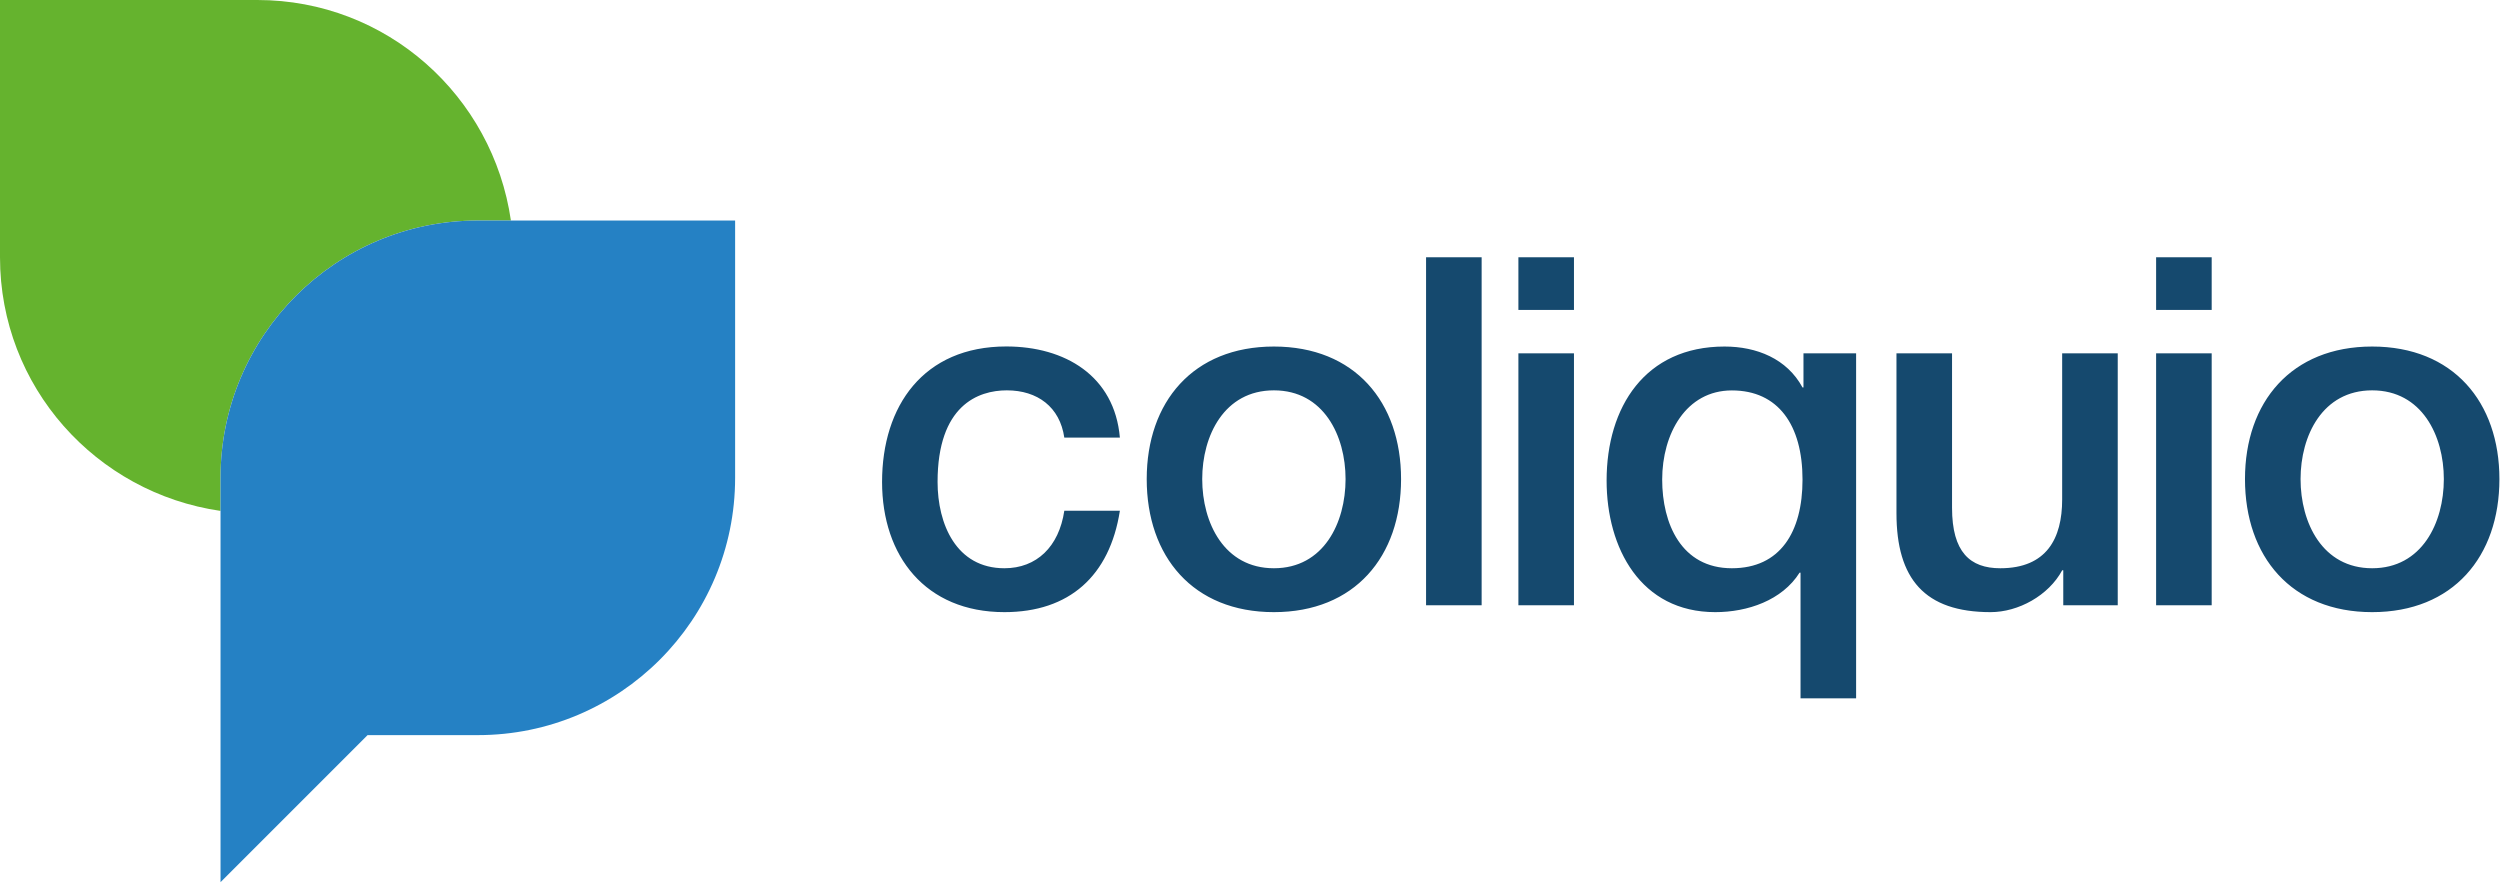
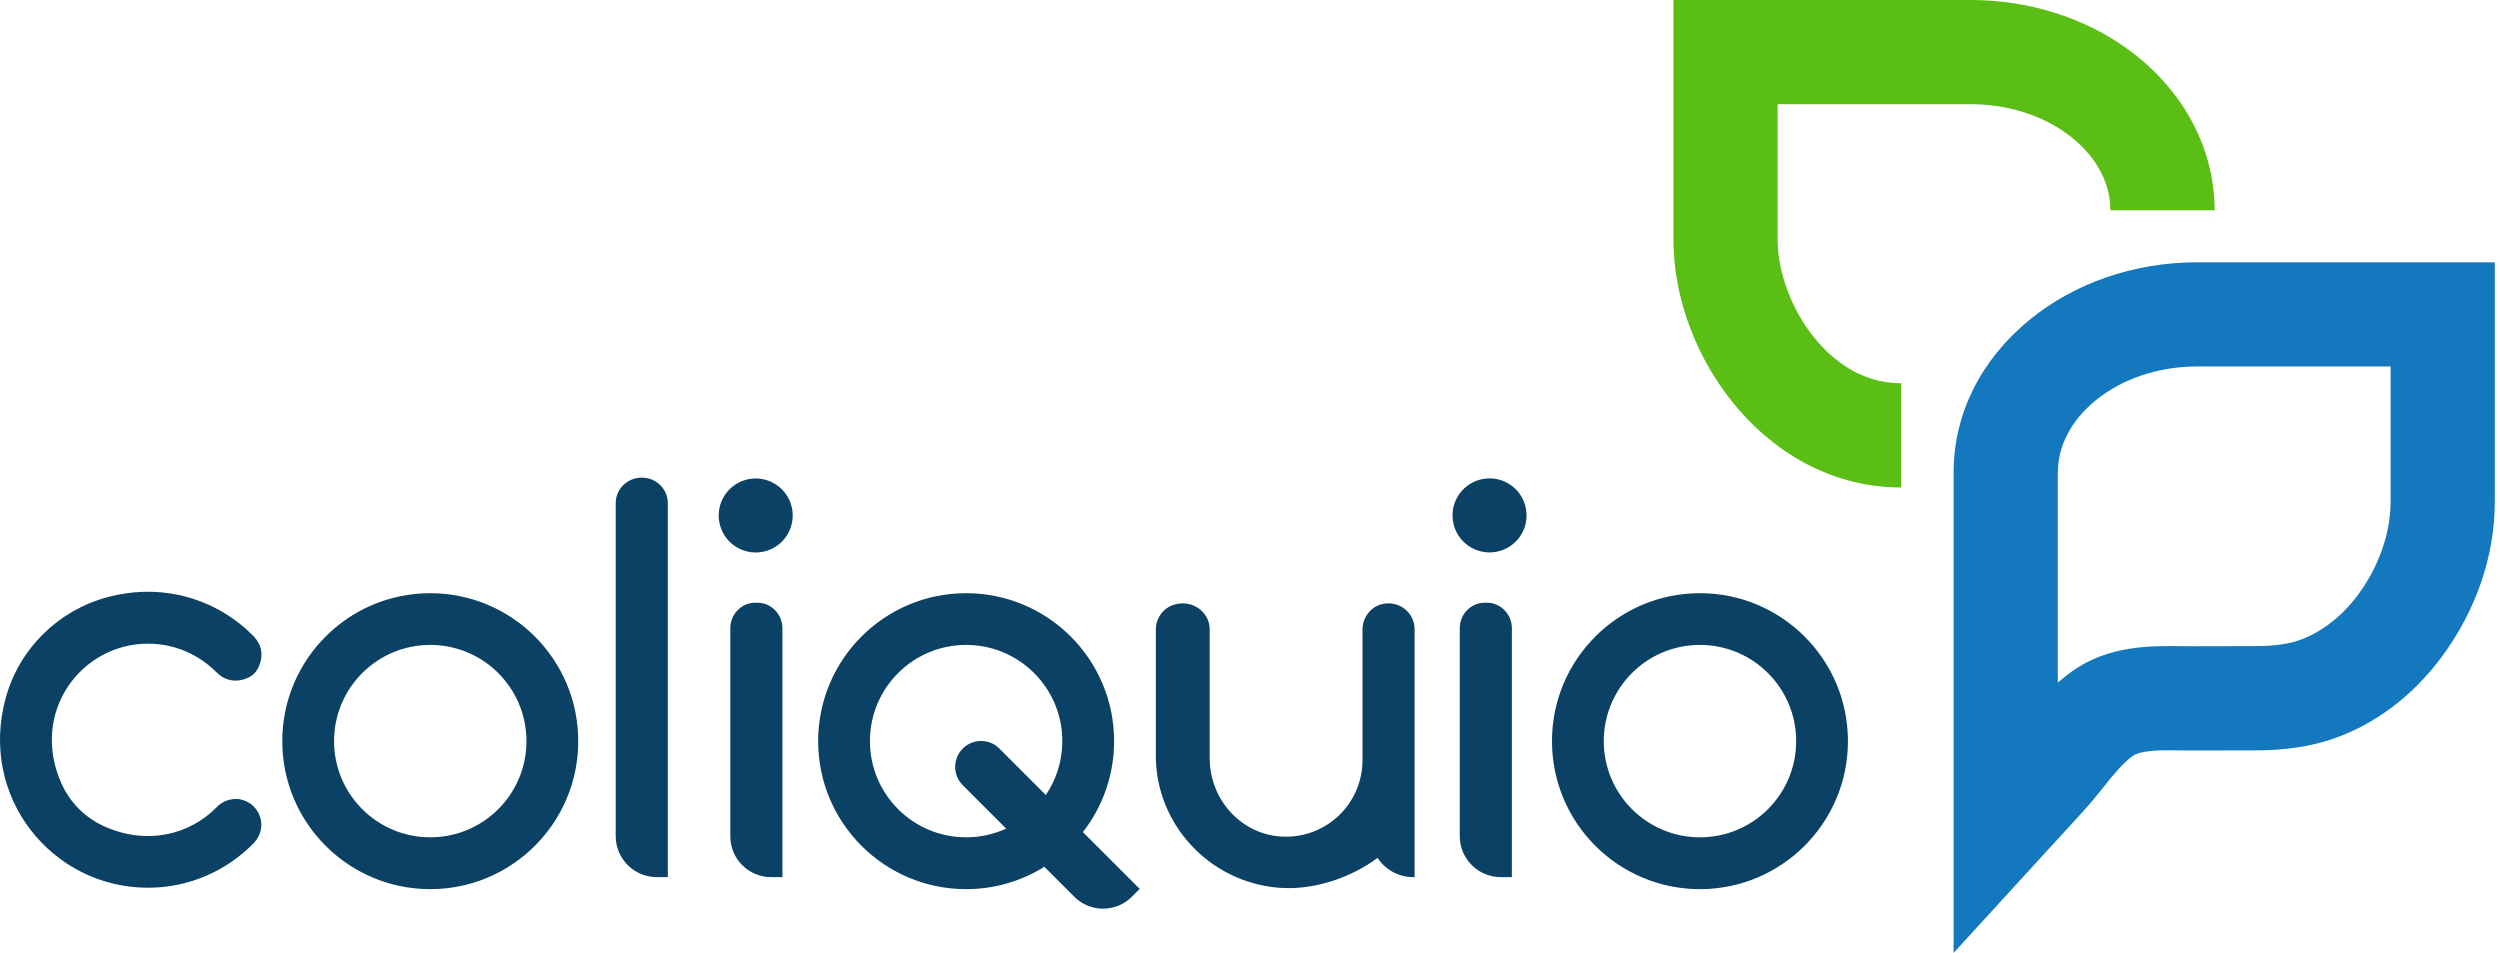
- <svg xmlns="http://www.w3.org/2000/svg" xml:space="preserve" fill-rule="evenodd" stroke-linejoin="round" stroke-miterlimit="2" clip-rule="evenodd" preserveAspectRatio="xMinYMin" viewBox="0 0 1417 500">
-   <path fill="#15496e" fill-rule="nonzero" d="M603.25 248.042c-2.5-17.375-15.208-26.792-32.583-26.792-16.292 0-39.25 8.542-39.25 51.917 0 23.791 10.5 48.916 37.875 48.916 18.25 0 30.916-12.166 33.958-32.583h31.5c-5.792 37-28.708 57.458-65.458 57.458-44.75 0-69.334-31.791-69.334-73.791 0-43.084 23.459-76.792 70.417-76.792 33.167 0 61.333 16.583 64.375 51.667zm46.708 23.5c0-43.667 26.25-75.125 72.084-75.125 45.833 0 72.083 31.458 72.083 75.125 0 43.916-26.25 75.416-72.083 75.416-45.834 0-72.084-31.5-72.084-75.416m112.709 0c0-24.584-12.417-50.292-40.625-50.292-28.167 0-40.625 25.708-40.625 50.292 0 24.833 12.458 50.541 40.625 50.541 28.208 0 40.625-25.708 40.625-50.541m45.625-125.709h31.5v197.25h-31.5zm52.333 0h31.5v29.834h-31.5zm0 54.417h31.5v142.833h-31.5zm191.417 195.583h-31.5v-71.25H1020c-9.917 15.75-29.542 22.375-47.792 22.375-42.25 0-61.583-36.208-61.583-74.583 0-41.708 21.833-75.958 66.833-75.958 18.209 0 35.375 6.875 44.209 23.208h.541V200.25h29.834zm-70.417-73.75c27.333 0 40.042-20.416 40.042-50.25 0-30.958-13.792-50.541-40.042-50.541-26 0-39.5 24.583-39.5 50.541 0 24.834 10.75 50.25 39.5 50.25m218.75 21h-30.917v-19.875h-.583c-7.75 14.375-24.875 23.75-40.625 23.75-37.292 0-53.333-18.791-53.333-56.083V200.25h31.5v87.583c0 25.125 10.208 34.25 27.333 34.25 26.25 0 35.083-16.875 35.083-38.958V200.25h31.5v142.833zm21.708-197.25h31.5v29.834h-31.5zm0 54.417h31.5v142.833h-31.5zm50.375 71.292c0-43.667 26.25-75.125 72.084-75.125 45.875 0 72.125 31.458 72.125 75.125 0 43.916-26.25 75.416-72.125 75.416-45.834 0-72.084-31.5-72.084-75.416m112.709 0c0-24.584-12.417-50.292-40.625-50.292-28.167 0-40.584 25.708-40.584 50.292 0 24.833 12.417 50.541 40.584 50.541 28.208 0 40.625-25.708 40.625-50.541" />
-   <path fill="#65b32e" fill-rule="nonzero" d="M125 270.833C125 190.292 190.292 125 270.833 125h18.75C279.375 54.417 219.25 0 145.833 0H0v145.833c0 73.417 54.417 133.542 125 143.75z" />
-   <path fill="#2581c4" fill-rule="nonzero" d="M270.833 125C190.292 125 125 190.292 125 270.833V500l83.333-83.333h62.5c80.542 0 145.834-65.292 145.834-145.834V125z" />
+ <svg xmlns="http://www.w3.org/2000/svg" xml:space="preserve" viewBox="0 0 328 125" preserveAspectRatio="xMinYMin" fill-rule="evenodd" clip-rule="evenodd" stroke-linejoin="round" stroke-miterlimit="2">
+   <path d="M238.022 44.295c-2.957-3.66-4.796-8.577-4.796-12.831V13.672h25.347c4.701 0 9.18 1.378 12.615 3.88 3.084 2.249 5.06 5.223 5.567 8.374.087.55.131 1.11.131 1.668h13.672c0-1.28-.102-2.57-.304-3.83-1.081-6.74-4.993-12.87-11.014-17.261C273.486 2.308 266.147 0 258.573 0h-39.019v31.464c0 15.369 12.275 32.493 29.886 32.493V50.285c-5.437 0-9.211-3.256-11.418-5.99" fill="#5abe14" fill-rule="nonzero" />
+   <path d="M288.298 34.412c-8.304 0-16.164 2.714-22.138 7.645-6.349 5.243-9.847 12.327-9.847 19.952v63.007l16.997-18.571c.966-1.055 1.813-2.113 2.634-3.134 1.318-1.645 2.565-3.199 3.85-4.108 1.154-.818 3.77-.784 6.298-.752q.815.012 1.611.014 2.056-.001 4.12-.009 2.048-.008 4.105-.009c3.661 0 6.937-.463 9.742-1.377 5.66-1.841 10.717-5.578 14.622-10.807 4.53-6.066 7.025-13.303 7.025-20.383V34.417h-39.019zm25.347 31.464c0 4.09-1.569 8.535-4.305 12.202-2.177 2.912-4.982 5.04-7.899 5.988-1.438.467-3.29.704-5.513.704q-2.08.002-4.15.009-2.04.008-4.073.009-.712-.002-1.438-.011c-4.051-.052-9.594-.121-14.377 3.27-.68.481-1.311.991-1.904 1.515V62.007c0-3.469 1.734-6.811 4.882-9.409 3.528-2.912 8.298-4.516 13.431-4.516h25.348v17.791z" fill="#1478be" fill-rule="nonzero" />
+   <path d="M84.229 62.67h-.059c-1.871 0-3.388 1.494-3.388 3.338v43.7c0 2.953 2.417 5.37 5.37 5.37h1.465v-49.07c0-1.844-1.517-3.338-3.388-3.338M99.377 79.076h-.282c-1.809 0-3.277 1.501-3.277 3.354v27.3a5.35 5.35 0 0 0 5.348 5.349h1.488V82.43c0-1.853-1.467-3.354-3.277-3.354M19.422 84.449c3.514 0 6.69 1.438 8.978 3.76l.014-.014c.991 1.069 2.625 1.529 4.345.611.412-.219.754-.559.989-.962.939-1.625.592-3.186-.328-4.211h.007s-.048-.048-.069-.075l-.123-.123c-4.66-4.724-11.721-7.094-19.211-5.063C7.63 80.106 2.562 85.085.78 91.465c-3.666 13.122 6.094 25.006 18.635 25.006 5.437 0 10.341-2.24 13.868-5.843l.123-.123-.014-.013a3.38 3.38 0 0 0 .891-2.275 3.397 3.397 0 0 0-3.397-3.397l.007.014c-.987 0-1.869.43-2.493 1.102-3.514 3.558-9.133 5.045-14.839 2.425a11.1 11.1 0 0 1-5.482-5.535c-4.188-9.326 2.52-18.377 11.343-18.377M101.008 72.117a4.855 4.855 0 0 0 2.627-6.344 4.855 4.855 0 1 0-8.972 3.716 4.855 4.855 0 0 0 6.345 2.628M56.45 77.827c-10.723 0-19.414 8.691-19.414 19.414s8.691 19.414 19.414 19.414 19.414-8.691 19.414-19.414-8.691-19.414-19.414-19.414m0 32.029c-6.97 0-12.621-5.649-12.621-12.622s5.648-12.621 12.621-12.621 12.622 5.649 12.622 12.621-5.649 12.622-12.622 12.622M196.208 72.414a4.854 4.854 0 0 0 4.015-5.571 4.857 4.857 0 1 0-4.015 5.571M223.035 77.827c-10.724 0-19.414 8.691-19.414 19.414s8.69 19.414 19.414 19.414c10.723 0 19.414-8.691 19.414-19.414s-8.691-19.414-19.414-19.414m0 32.029c-6.97 0-12.621-5.649-12.621-12.622s5.649-12.621 12.621-12.621 12.622 5.649 12.622 12.621-5.649 12.622-12.622 12.622M181.318 79.265c-1.52.369-2.558 1.777-2.558 3.343v17.137a10.027 10.027 0 0 1-11.165 9.965c-5.113-.565-8.886-5.081-8.886-10.229V82.558c0-2.231-2.238-3.961-4.674-3.225-1.433.433-2.39 1.784-2.39 3.282v16.556c0 8.91 6.977 16.593 16.205 17.306 4.652.356 9.534-1.41 12.883-3.923a5.6 5.6 0 0 0 4.714 2.527h.149V82.558c0-2.156-2.016-3.84-4.278-3.293M195.081 79.076h-.283c-1.81 0-3.277 1.501-3.277 3.354v27.282c0 2.951 2.415 5.367 5.366 5.367h1.47V82.43c0-1.853-1.468-3.354-3.276-3.354M146.17 97.241c0-10.723-8.691-19.414-19.414-19.414s-19.415 8.691-19.415 19.414 8.691 19.414 19.415 19.414c3.768 0 7.284-1.073 10.263-2.93l3.926 3.928a5.34 5.34 0 0 0 7.553 0l1.032-1.032-7.453-7.453a19.33 19.33 0 0 0 4.093-11.927m-8.958 7.062-6.093-6.093a3.395 3.395 0 0 0-4.803 0l-.005.004a3.4 3.4 0 0 0 0 4.804l5.697 5.696a12.6 12.6 0 0 1-5.252 1.142c-6.971 0-12.622-5.649-12.622-12.622s5.649-12.621 12.622-12.621 12.621 5.649 12.621 12.621c0 2.621-.798 5.052-2.162 7.069z" fill="#0a4164" fill-rule="nonzero" />
</svg>
